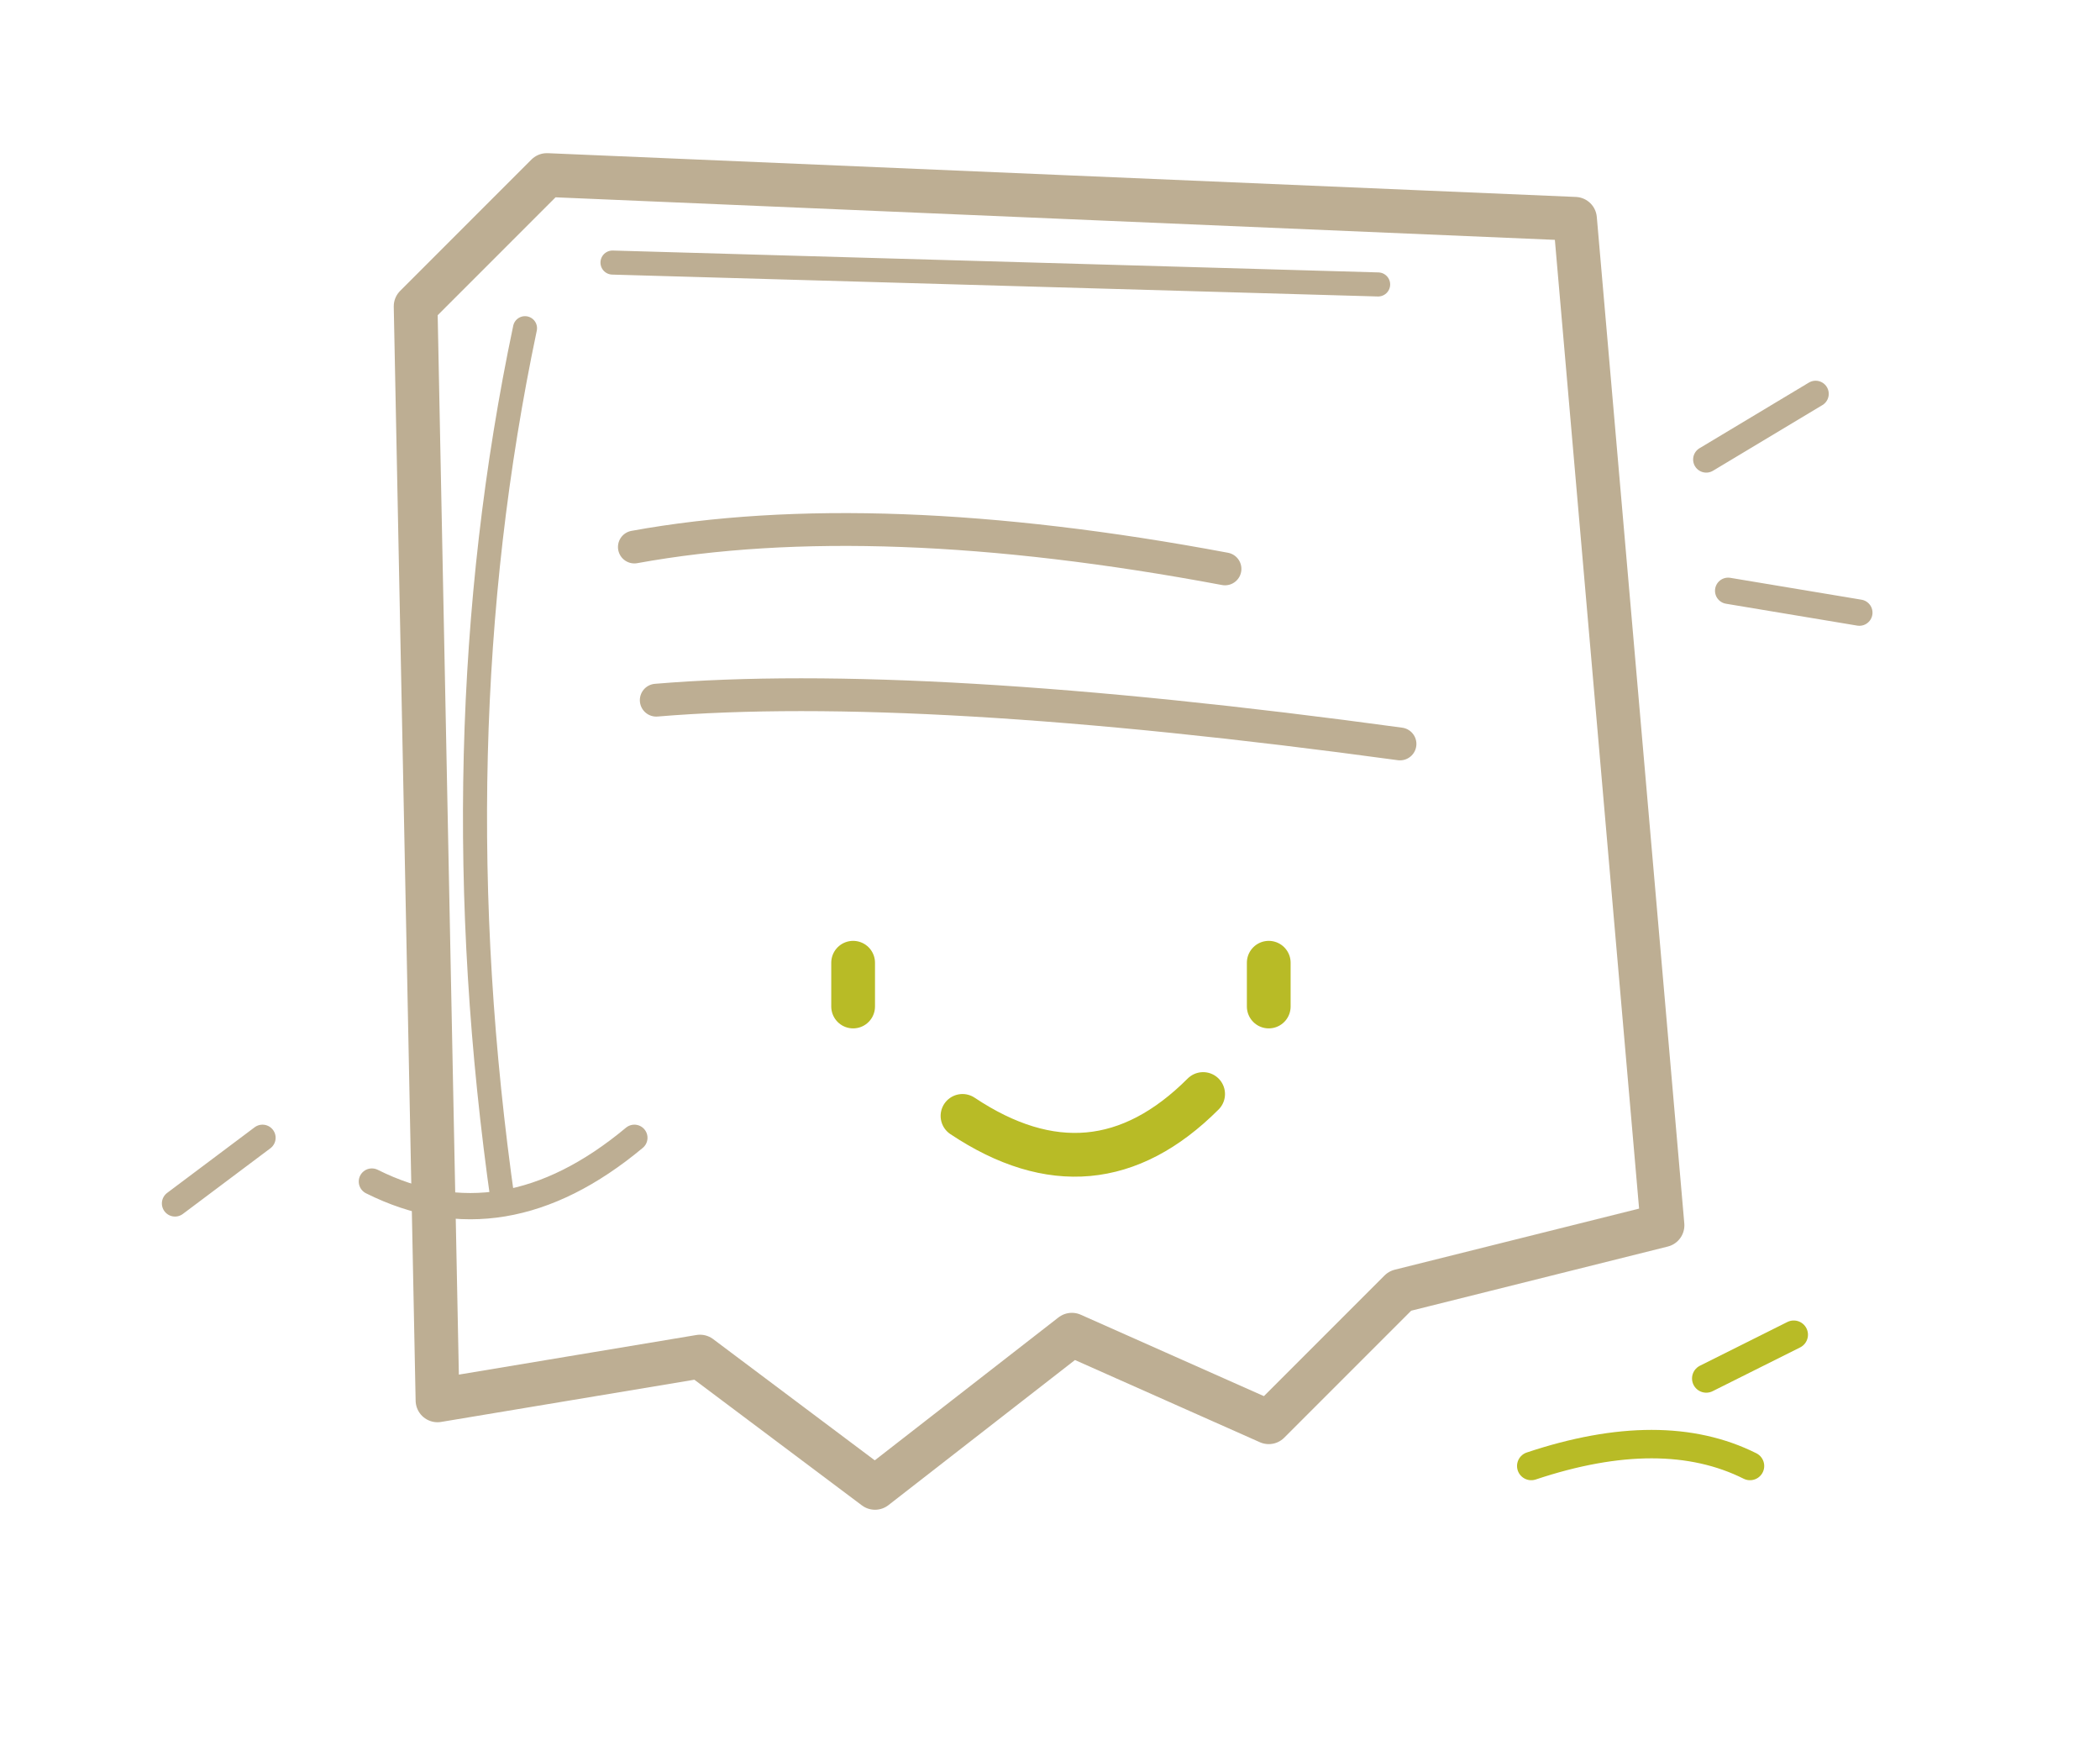
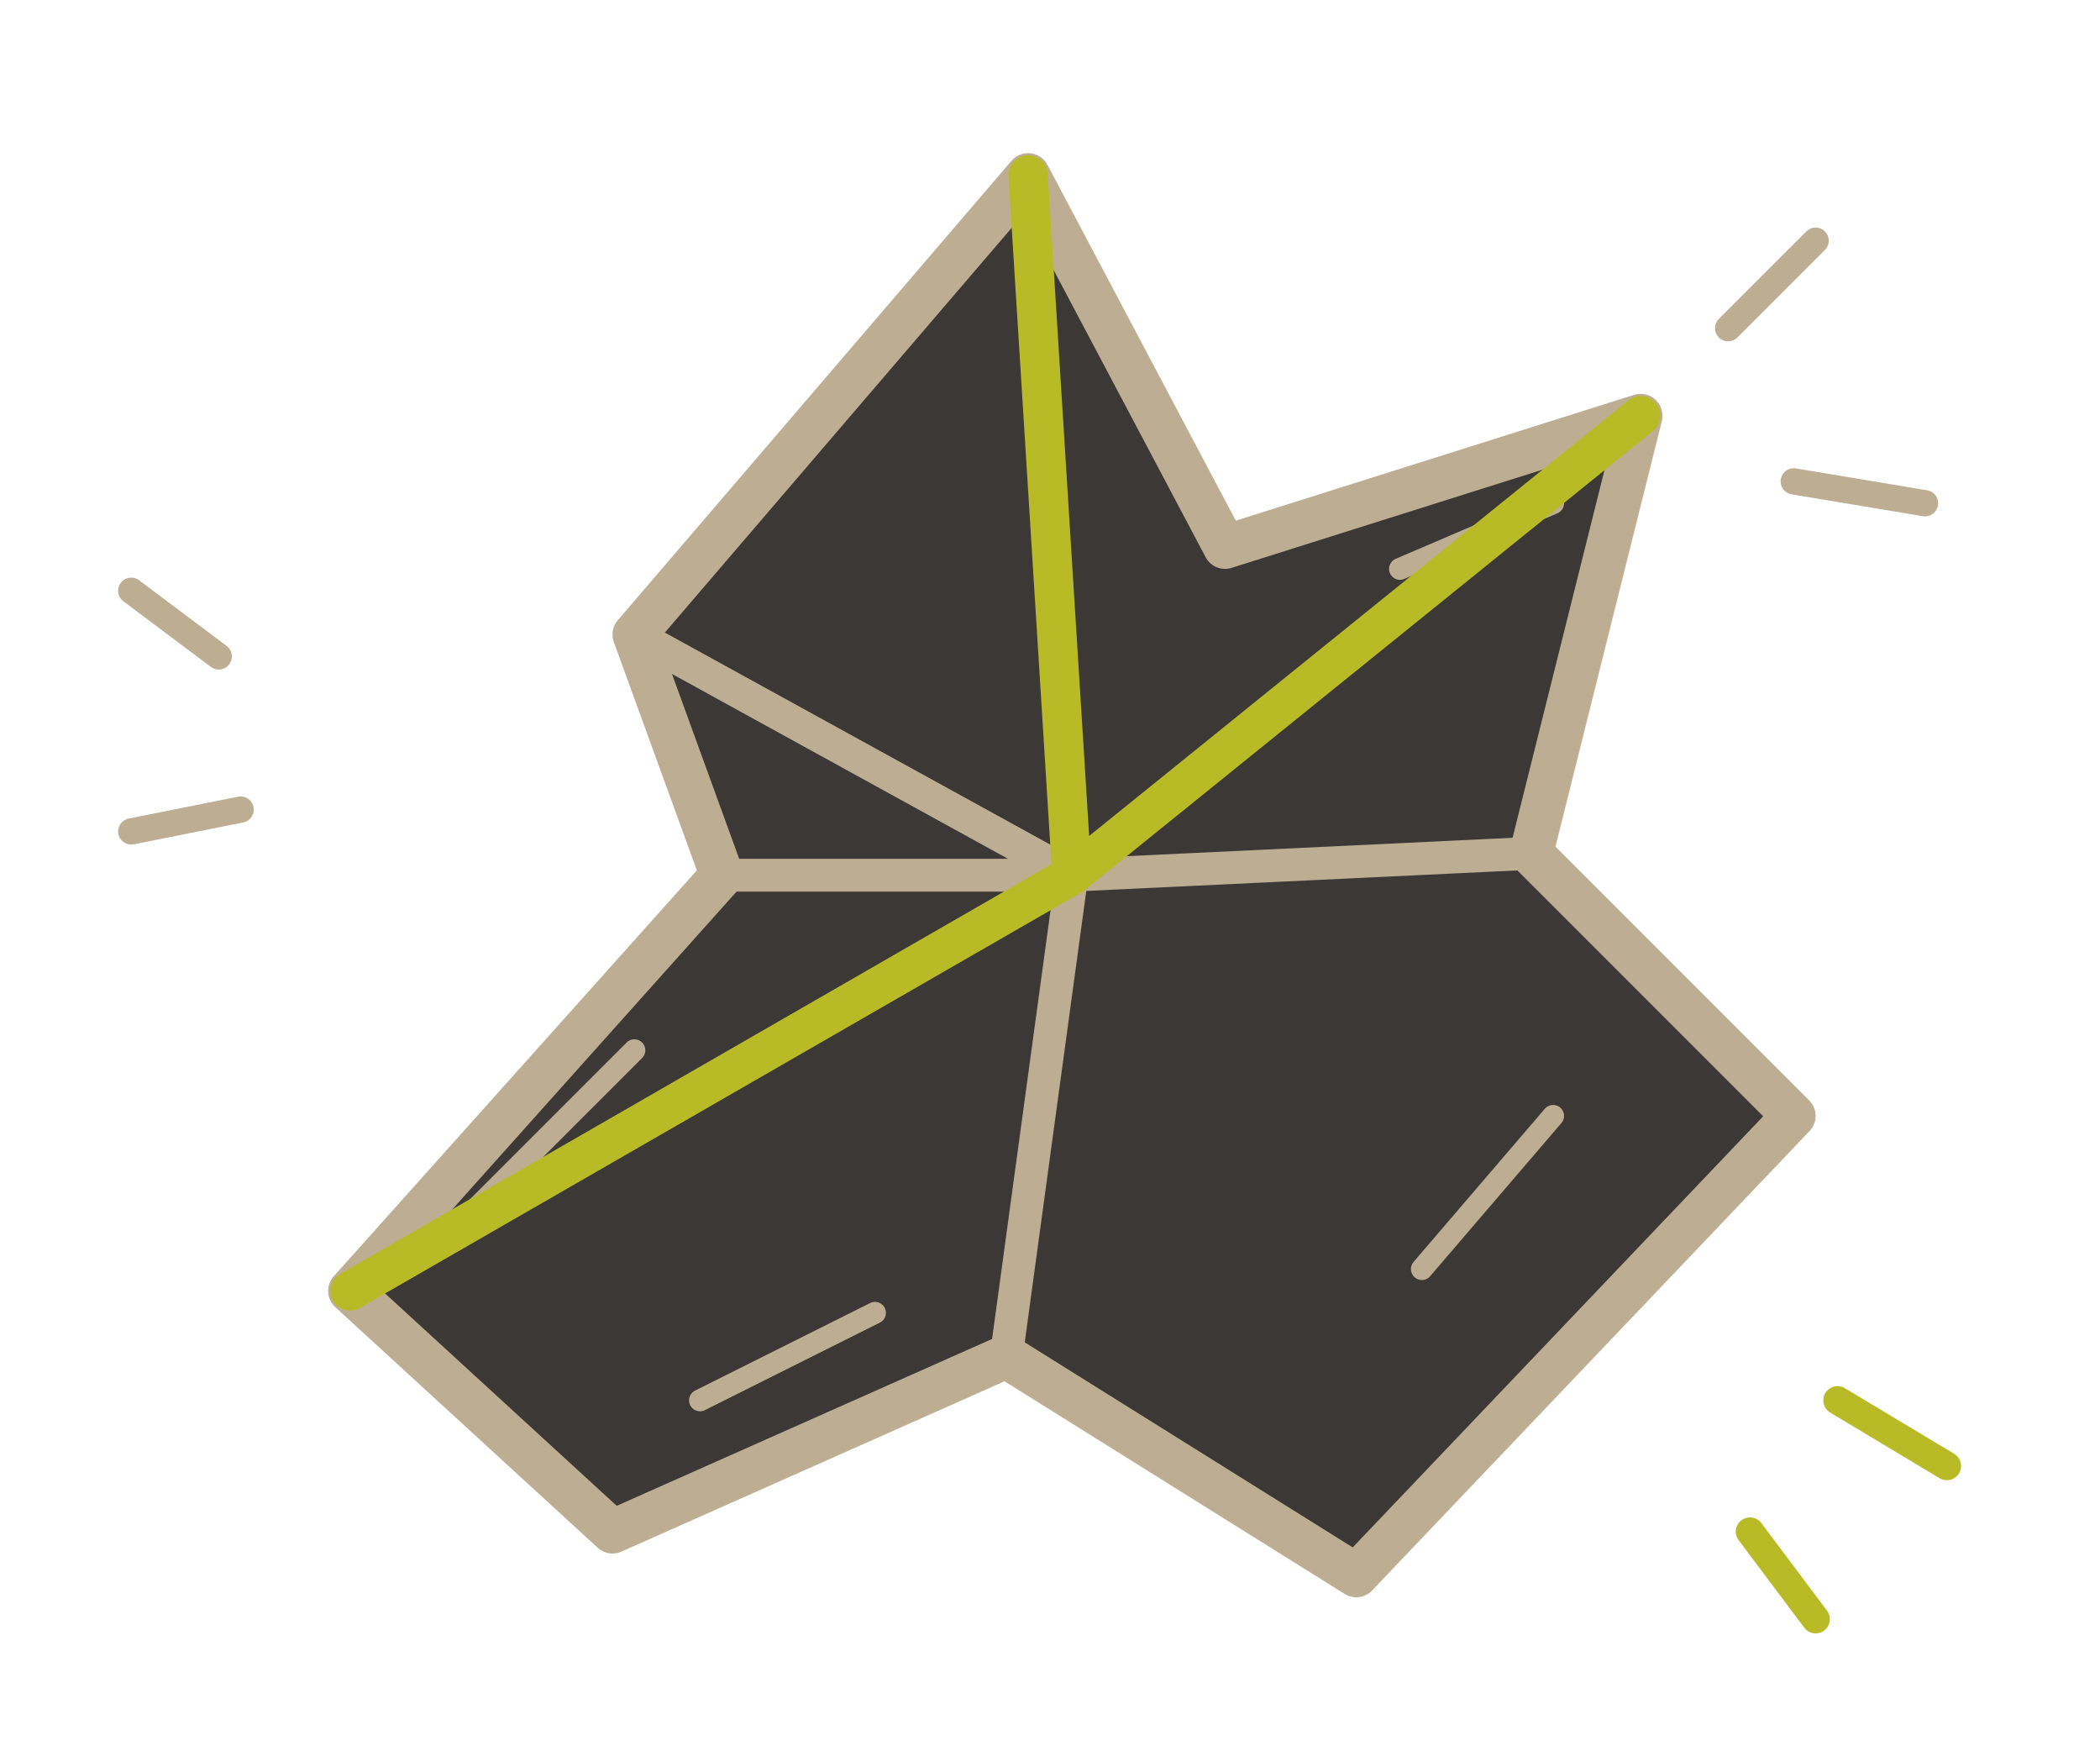
<svg xmlns="http://www.w3.org/2000/svg" viewBox="0 0 96 80" fill="none">
-   <g stroke="#bdae93" stroke-width="2" stroke-linecap="round" stroke-linejoin="round">
-     <path d="M25 8 L72 10 L76 56 L64 59 L58 65 L49 61 L40 68 L32 62 L20 64 L19 14 Z" />
-     <path d="M24 15 Q20 34 23 55 M28 12 L63 13" stroke-width="1.1" />
-     <path d="M29 25 Q40 23 56 26 M30 32 Q42 31 64 34" stroke-width="1.5" />
-     <path d="M29 52 q-6 5 -12 2 m-5 -2 -4 3 M78 21 l5 -3 m-4 9 6 1" stroke-width="1.2" />
+   <g stroke="#bdae93" stroke-linecap="round" stroke-linejoin="round">
+     <path d="M16 59 L33 40 L29 29 L47 8 L56 25 L75 19 L70 39 L82 51 L62 72 L46 62 L28 70 Z" fill="#3c3836" stroke-width="2" />
+     <path d="M29 29 L49 40 L33 40 M49 40 L70 39 L82 51 M49 40 L46 62 L28 70 M46 62 L62 72" stroke-width="1.5" />
+     <path d="M20 57 L29 48 M32 64 L40 60 M64 26 L71 23 M65 58 L71 51" stroke-width="1" />
+     <path d="M10 30 l-4 -3 m5 10 -5 1 M79 15 l4 -4 m-1 11 6 1" stroke-width="1.2" />
  </g>
-   <g stroke="#b8bb26" stroke-width="2" stroke-linecap="round" stroke-linejoin="round">
-     <path d="M39 44 l0 2 M58 44 l0 2 M44 51 Q50 55 55 50" />
-     <path d="M70 67 q6 -2 10 0 m-2 -4 4 -2" stroke-width="1.3" />
+   <g stroke="#b8bb26" stroke-width="1.8" stroke-linecap="round" stroke-linejoin="round">
+     <path d="M47 8 L49 40 L75 19 M49 40 L16 59" />
+     <path d="M84 64 l5 3 m-9 3 3 4" stroke-width="1.3" />
  </g>
</svg>
